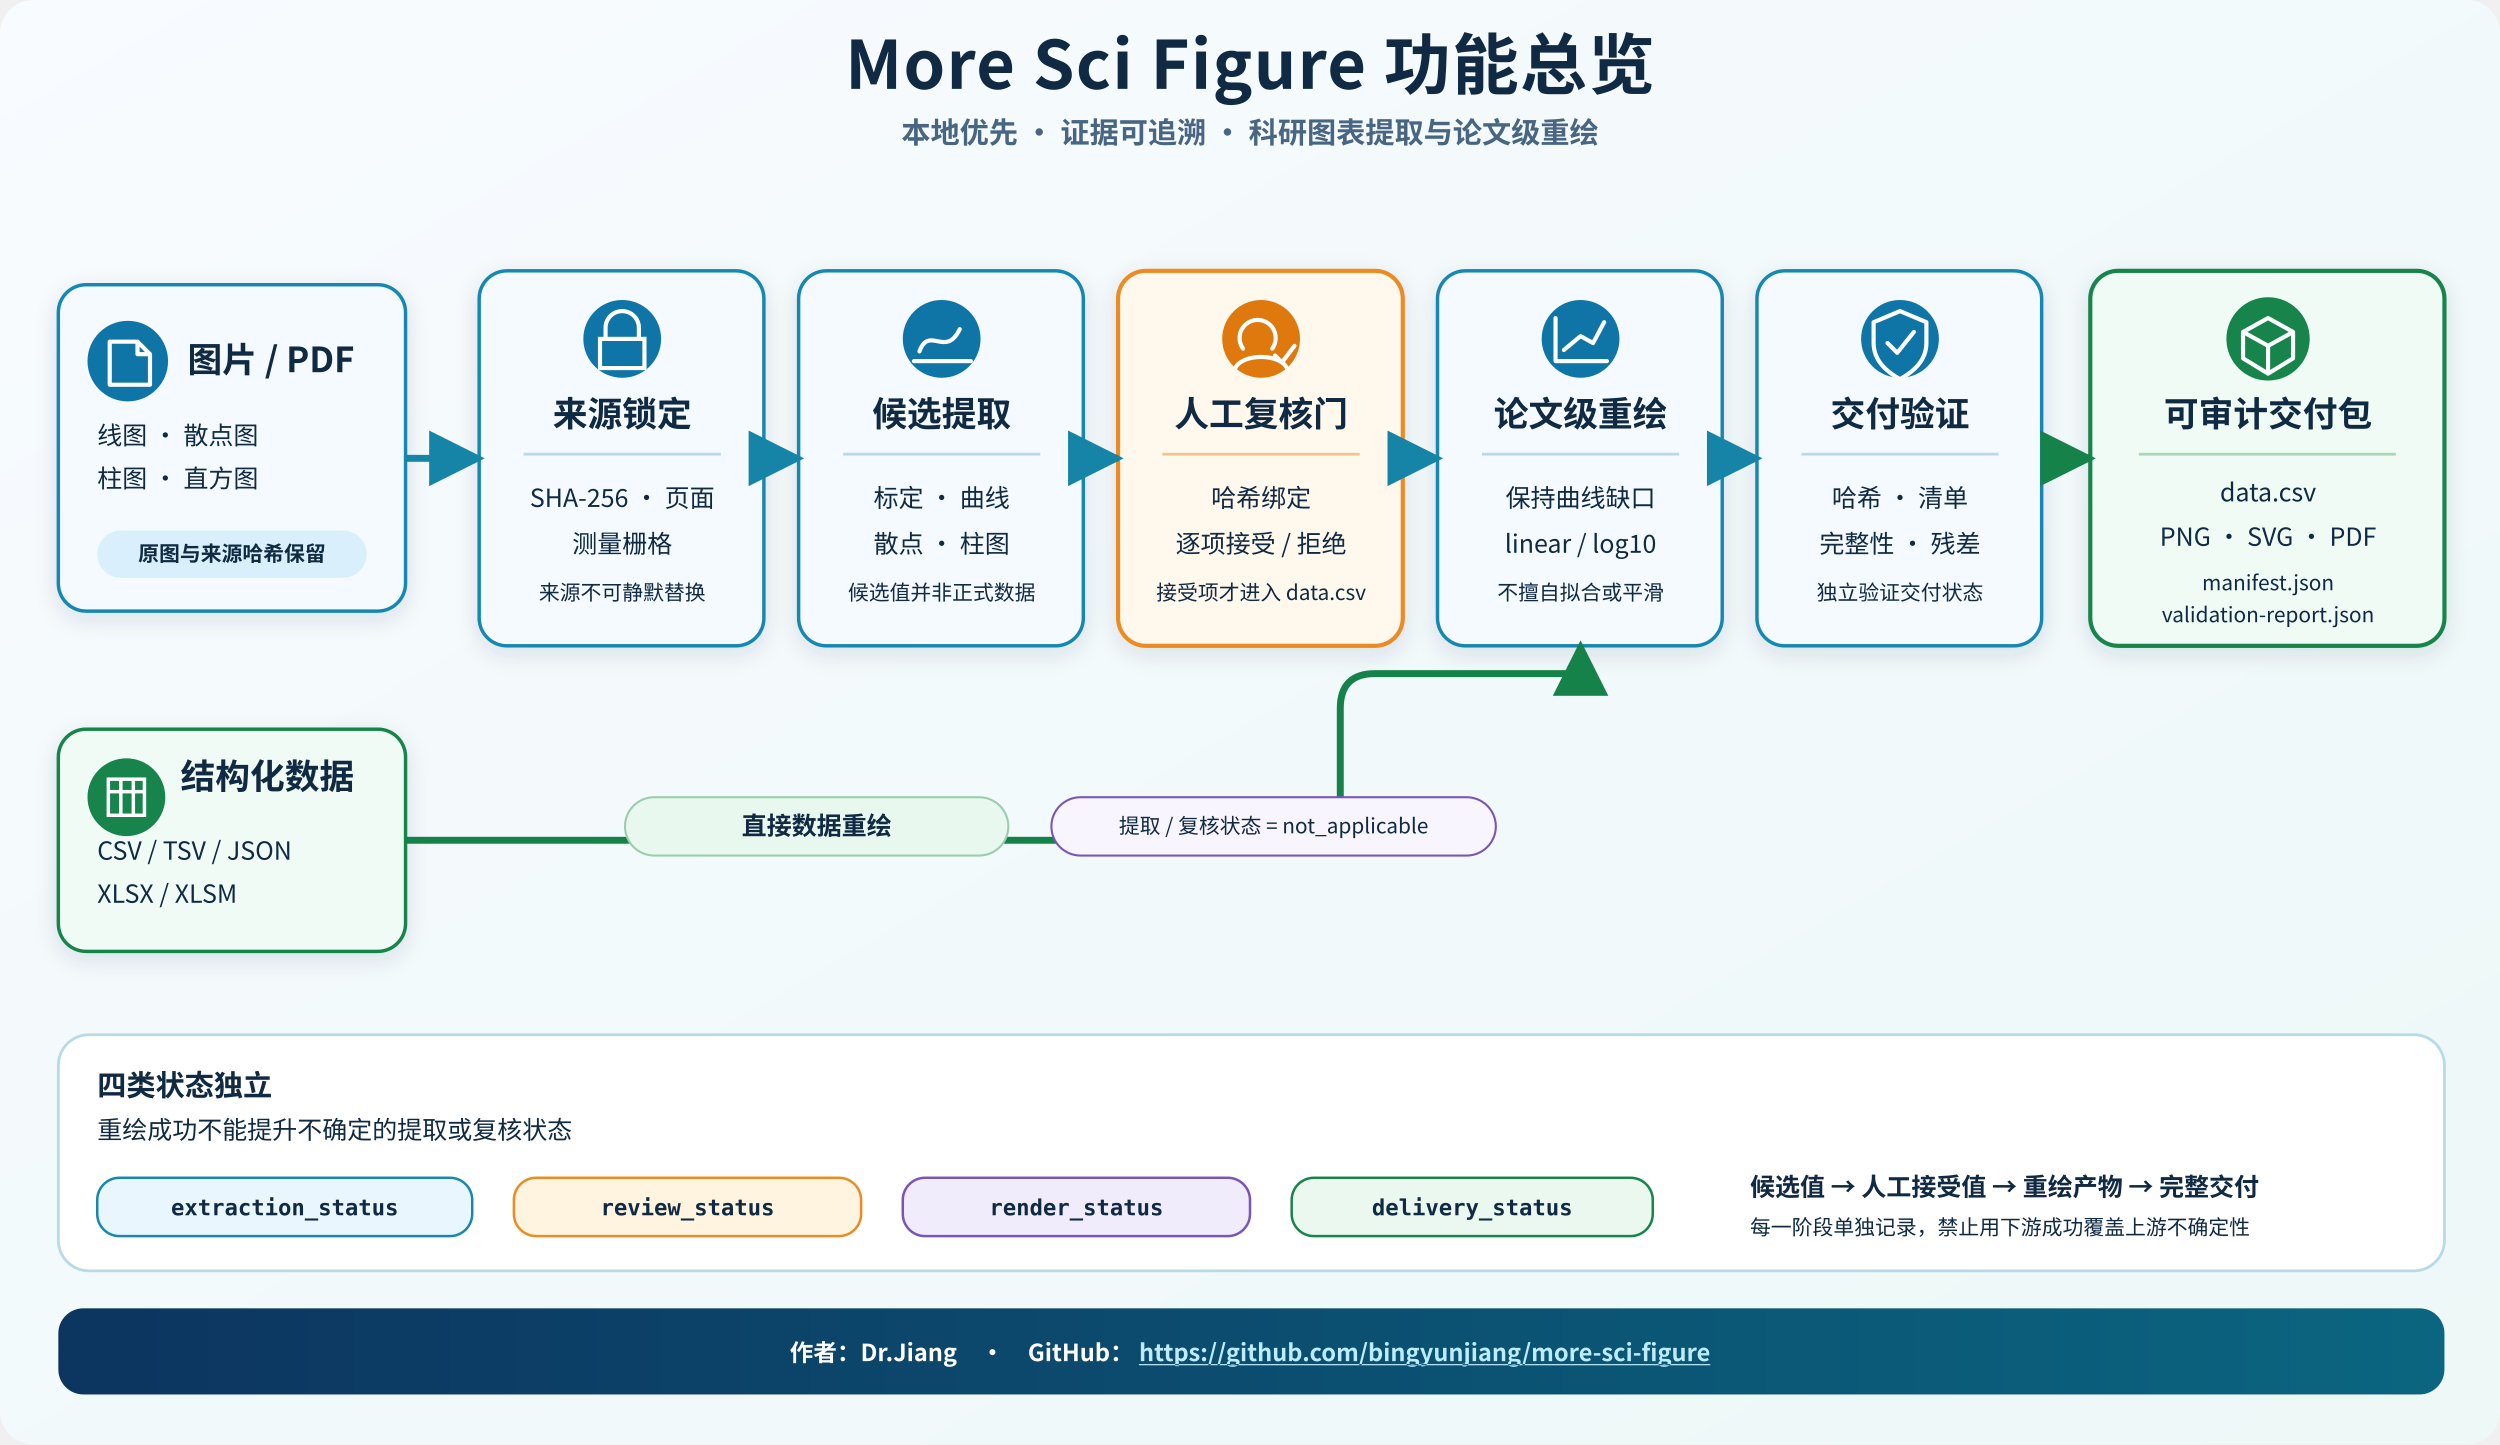
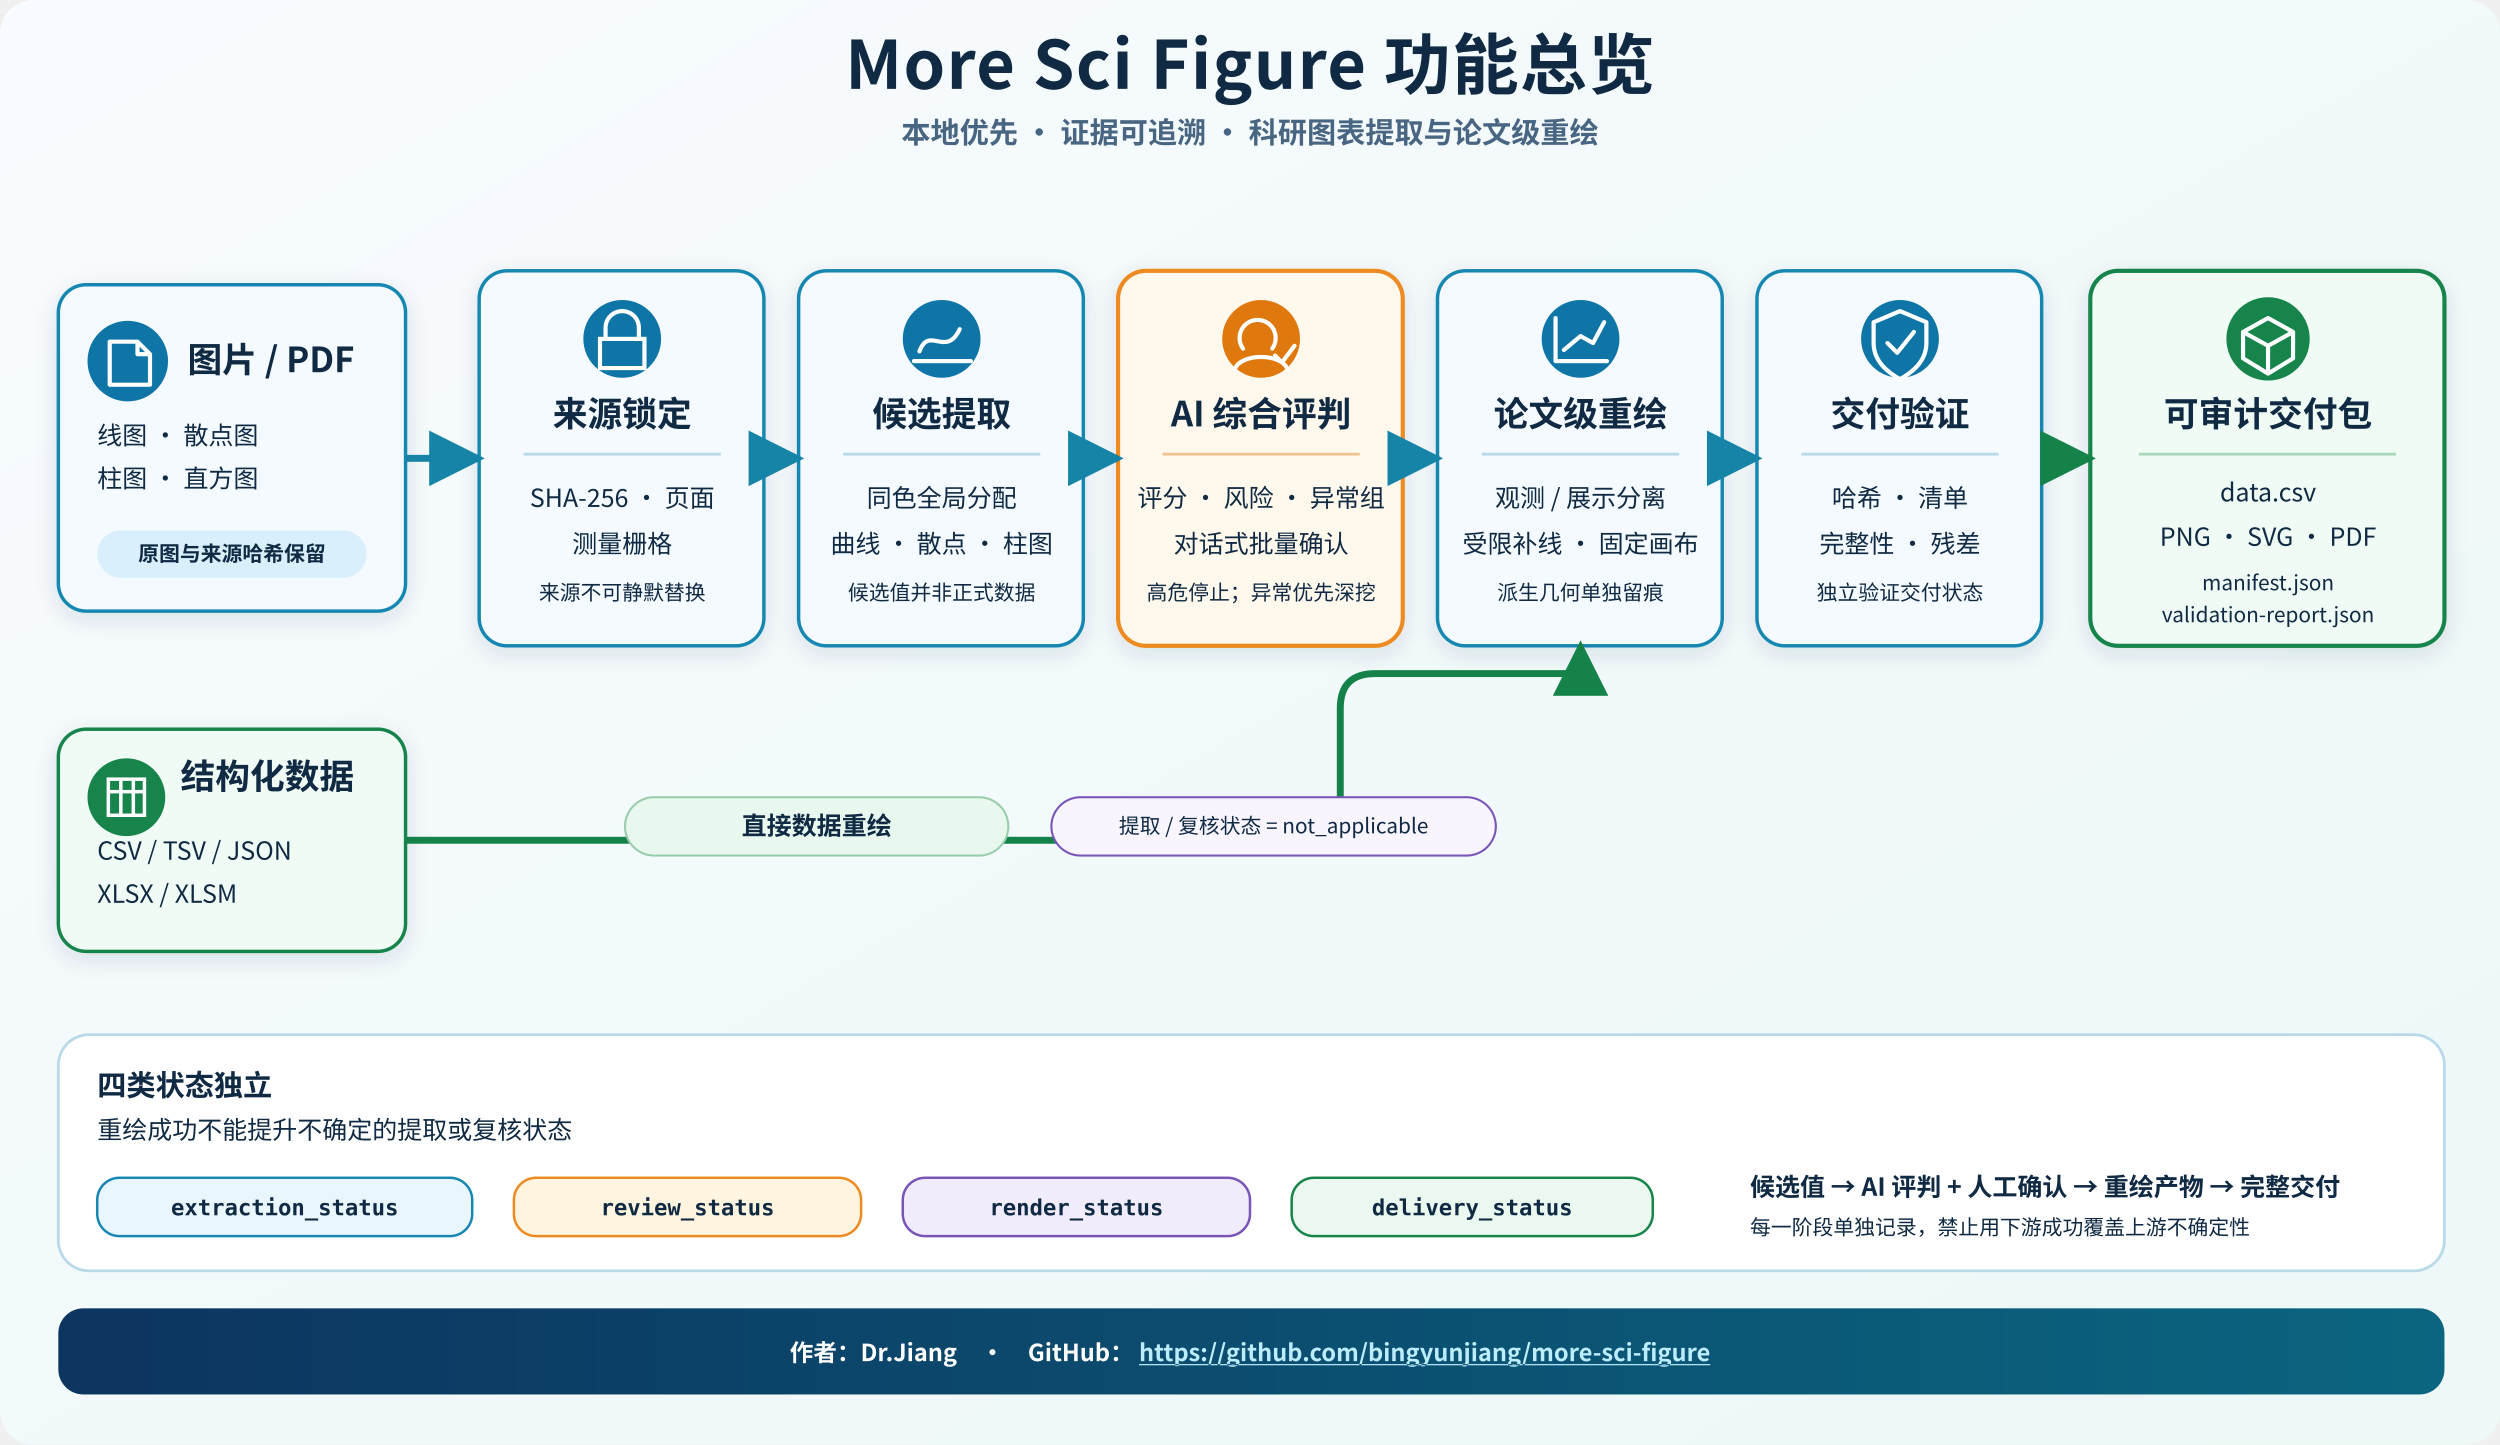
<svg xmlns="http://www.w3.org/2000/svg" width="1800" height="1040" viewBox="0 0 1800 1040" role="img" aria-labelledby="title desc">
  <defs>
    <linearGradient id="bg" x1="0" y1="0" x2="1" y2="1">
      <stop offset="0" stop-color="#f8fbff" />
      <stop offset="1" stop-color="#edf8f7" />
    </linearGradient>
    <linearGradient id="footer" x1="0" y1="0" x2="1" y2="0">
      <stop offset="0" stop-color="#0c345f" />
      <stop offset="1" stop-color="#0b6680" />
    </linearGradient>
    <filter id="shadow" x="-12%" y="-20%" width="124%" height="150%">
      <feDropShadow dx="0" dy="5" stdDeviation="8" flood-color="#12304a" flood-opacity="0.12" />
    </filter>
    <marker id="arrowBlue" viewBox="0 0 10 10" refX="9" refY="5" markerWidth="8" markerHeight="8" orient="auto">
      <path d="M0 0 L10 5 L0 10 Z" fill="#1684a6" />
    </marker>
    <marker id="arrowGreen" viewBox="0 0 10 10" refX="9" refY="5" markerWidth="8" markerHeight="8" orient="auto">
      <path d="M0 0 L10 5 L0 10 Z" fill="#15824a" />
    </marker>
    <style>
      text { font-family: -apple-system, BlinkMacSystemFont, "PingFang SC", "Microsoft YaHei", "Noto Sans CJK SC", sans-serif; fill: #102a43; }
      .title { font-size: 48px; font-weight: 800; letter-spacing: 1px; }
      .subtitle { font-size: 21px; font-weight: 600; fill: #486581; }
      .input-title { font-size: 25px; font-weight: 800; }
      .card-title { font-size: 25px; font-weight: 800; text-anchor: middle; }
      .body { font-size: 18px; }
      .small { font-size: 15px; }
      .chip { font-family: ui-monospace, SFMono-Regular, Menlo, Consolas, monospace; font-size: 16px; font-weight: 700; text-anchor: middle; }
      .footer-text { font-size: 17px; font-weight: 600; fill: #fff; }
      .edge { fill: none; stroke: #1684a6; stroke-width: 5; marker-end: url(#arrowBlue); }
      .edge-green { fill: none; stroke: #15824a; stroke-width: 5; marker-end: url(#arrowGreen); }
    </style>
  </defs>
  <rect width="1800" height="1040" rx="24" fill="url(#bg)" />
  <text x="900" y="64" class="title" text-anchor="middle">More Sci Figure 功能总览</text>
  <text x="900" y="103" class="subtitle" text-anchor="middle">本地优先 · 证据可追溯 · 科研图表提取与论文级重绘</text>
  <g filter="url(#shadow)">
    <rect x="42" y="205" width="250" height="235" rx="20" fill="#f4faff" stroke="#1787b1" stroke-width="2.5" />
  </g>
  <circle cx="92" cy="260" r="29" fill="#0f75a7" />
  <path d="M79 246 H99 L108 255 V277 H79 Z M99 246 V255 H108" fill="none" stroke="#fff" stroke-width="3" stroke-linejoin="round" />
  <text x="135" y="268" class="input-title">图片 / PDF</text>
  <text x="70" y="320" class="body">线图 · 散点图</text>
  <text x="70" y="351" class="body">柱图 · 直方图</text>
  <rect x="70" y="382" width="194" height="34" rx="17" fill="#d9effb" />
  <text x="167" y="404" class="small" font-weight="700" text-anchor="middle">原图与来源哈希保留</text>
  <g filter="url(#shadow)">
    <rect x="42" y="525" width="250" height="160" rx="20" fill="#f1fbf5" stroke="#16844b" stroke-width="2.5" />
  </g>
  <circle cx="91" cy="574" r="28" fill="#16844b" />
  <path d="M78 561 H104 V587 H78 Z M78 570 H104 M87 561 V587 M96 561 V587" fill="none" stroke="#fff" stroke-width="2.5" />
  <text x="130" y="568" class="input-title">结构化数据</text>
  <text x="70" y="619" class="body">CSV / TSV / JSON</text>
  <text x="70" y="650" class="body">XLSX / XLSM</text>
  <g filter="url(#shadow)">
    <rect x="345" y="195" width="205" height="270" rx="20" fill="#f4faff" stroke="#1787b1" stroke-width="2.5" />
  </g>
  <circle cx="448" cy="244" r="28" fill="#0f75a7" />
  <path d="M436 244 V236 A12 12 0 0 1 460 236 V244 M432 244 H464 V265 H432 Z" fill="none" stroke="#fff" stroke-width="3" />
  <text x="448" y="307" class="card-title">来源锁定</text>
  <line x1="377" y1="327" x2="519" y2="327" stroke="#b7d9e8" stroke-width="2" />
  <text x="448" y="365" class="body" text-anchor="middle">SHA-256 · 页面</text>
  <text x="448" y="398" class="body" text-anchor="middle">测量栅格</text>
  <text x="448" y="432" class="small" text-anchor="middle">来源不可静默替换</text>
  <g filter="url(#shadow)">
    <rect x="575" y="195" width="205" height="270" rx="20" fill="#f4faff" stroke="#1787b1" stroke-width="2.5" />
  </g>
  <circle cx="678" cy="244" r="28" fill="#0f75a7" />
  <path d="M662 253 C669 234 681 258 691 237 M658 260 H699" fill="none" stroke="#fff" stroke-width="3" stroke-linecap="round" />
  <text x="678" y="307" class="card-title">候选提取</text>
  <line x1="607" y1="327" x2="749" y2="327" stroke="#b7d9e8" stroke-width="2" />
-   <text x="678" y="365" class="body" text-anchor="middle">标定 · 曲线</text>
-   <text x="678" y="398" class="body" text-anchor="middle">散点 · 柱图</text>
+   <text x="678" y="365" class="body" text-anchor="middle">同色全局分配</text>
+   <text x="678" y="398" class="body" text-anchor="middle">曲线 · 散点 · 柱图</text>
  <text x="678" y="432" class="small" text-anchor="middle">候选值并非正式数据</text>
  <g filter="url(#shadow)">
    <rect x="805" y="195" width="205" height="270" rx="20" fill="#fff8ed" stroke="#ed8b23" stroke-width="3" />
  </g>
  <circle cx="908" cy="244" r="28" fill="#df790e" />
  <path d="M895 251 A13 13 0 1 1 916 251 M889 266 C893 254 923 254 927 266 M918 256 L923 261 L932 249" fill="none" stroke="#fff" stroke-width="3" stroke-linecap="round" stroke-linejoin="round" />
-   <text x="908" y="307" class="card-title" fill="#b65a00">人工复核门</text>
+   <text x="908" y="307" class="card-title" fill="#b65a00">AI 综合评判</text>
  <line x1="837" y1="327" x2="979" y2="327" stroke="#efc58f" stroke-width="2" />
-   <text x="908" y="365" class="body" text-anchor="middle">哈希绑定</text>
-   <text x="908" y="398" class="body" text-anchor="middle">逐项接受 / 拒绝</text>
-   <text x="908" y="432" class="small" text-anchor="middle">接受项才进入 data.csv</text>
+   <text x="908" y="365" class="body" text-anchor="middle">评分 · 风险 · 异常组</text>
+   <text x="908" y="398" class="body" text-anchor="middle">对话式批量确认</text>
+   <text x="908" y="432" class="small" text-anchor="middle">高危停止；异常优先深挖</text>
  <g filter="url(#shadow)">
    <rect x="1035" y="195" width="205" height="270" rx="20" fill="#f4faff" stroke="#1787b1" stroke-width="2.5" />
  </g>
  <circle cx="1138" cy="244" r="28" fill="#0f75a7" />
  <path d="M1120 260 V229 M1120 260 H1157 M1126 252 L1138 242 L1147 247 L1155 232" fill="none" stroke="#fff" stroke-width="3" stroke-linecap="round" stroke-linejoin="round" />
  <text x="1138" y="307" class="card-title">论文级重绘</text>
  <line x1="1067" y1="327" x2="1209" y2="327" stroke="#b7d9e8" stroke-width="2" />
-   <text x="1138" y="365" class="body" text-anchor="middle">保持曲线缺口</text>
-   <text x="1138" y="398" class="body" text-anchor="middle">linear / log10</text>
-   <text x="1138" y="432" class="small" text-anchor="middle">不擅自拟合或平滑</text>
+   <text x="1138" y="365" class="body" text-anchor="middle">观测 / 展示分离</text>
+   <text x="1138" y="398" class="body" text-anchor="middle">受限补线 · 固定画布</text>
+   <text x="1138" y="432" class="small" text-anchor="middle">派生几何单独留痕</text>
  <g filter="url(#shadow)">
    <rect x="1265" y="195" width="205" height="270" rx="20" fill="#f4faff" stroke="#1787b1" stroke-width="2.5" />
  </g>
  <circle cx="1368" cy="244" r="28" fill="#0f75a7" />
  <path d="M1368 224 L1387 232 V247 C1387 260 1377 268 1368 273 C1359 268 1349 260 1349 247 V232 Z M1359 247 L1366 254 L1378 239" fill="none" stroke="#fff" stroke-width="3" stroke-linecap="round" stroke-linejoin="round" />
  <text x="1368" y="307" class="card-title">交付验证</text>
  <line x1="1297" y1="327" x2="1439" y2="327" stroke="#b7d9e8" stroke-width="2" />
  <text x="1368" y="365" class="body" text-anchor="middle">哈希 · 清单</text>
  <text x="1368" y="398" class="body" text-anchor="middle">完整性 · 残差</text>
  <text x="1368" y="432" class="small" text-anchor="middle">独立验证交付状态</text>
  <g filter="url(#shadow)">
    <rect x="1505" y="195" width="255" height="270" rx="20" fill="#effbf4" stroke="#16844b" stroke-width="3" />
  </g>
  <circle cx="1633" cy="244" r="30" fill="#16844b" />
  <path d="M1615 239 L1633 229 L1651 239 L1633 249 Z M1615 239 V258 L1633 269 L1651 258 V239 M1633 249 V269" fill="none" stroke="#fff" stroke-width="3" stroke-linejoin="round" />
  <text x="1633" y="307" class="card-title" fill="#126b3d">可审计交付包</text>
  <line x1="1540" y1="327" x2="1725" y2="327" stroke="#a8d7ba" stroke-width="2" />
  <text x="1633" y="361" class="body" text-anchor="middle">data.csv</text>
  <text x="1633" y="393" class="body" text-anchor="middle">PNG · SVG · PDF</text>
  <text x="1633" y="425" class="small" text-anchor="middle">manifest.json</text>
  <text x="1633" y="448" class="small" text-anchor="middle">validation-report.json</text>
  <path d="M292 330 H345" class="edge" />
  <path d="M550 330 H575" class="edge" />
  <path d="M780 330 H805" class="edge" />
  <path d="M1010 330 H1035" class="edge" />
  <path d="M1240 330 H1265" class="edge" />
  <path d="M1470 330 H1505" class="edge-green" />
  <path d="M292 605 H940 Q965 605 965 580 V510 Q965 485 990 485 H1138 V465" class="edge-green" />
  <rect x="450" y="574" width="276" height="42" rx="21" fill="#e8f8ef" stroke="#9acdad" stroke-width="1.5" />
  <text x="588" y="601" class="body" font-weight="700" text-anchor="middle" fill="#126b3d">直接数据重绘</text>
  <rect x="757" y="574" width="320" height="42" rx="21" fill="#f8f5ff" stroke="#7955b8" stroke-width="1.5" />
  <text x="917" y="600" class="small" text-anchor="middle" fill="#5f3b9c">提取 / 复核状态 = not_applicable</text>
  <rect x="42" y="745" width="1718" height="170" rx="22" fill="#ffffff" stroke="#b7d9e8" stroke-width="2" />
  <text x="70" y="789" font-size="21" font-weight="800">四类状态独立</text>
  <text x="70" y="820" class="body">重绘成功不能提升不确定的提取或复核状态</text>
  <rect x="70" y="848" width="270" height="42" rx="16" fill="#eaf6fd" stroke="#1787b1" stroke-width="1.8" />
  <text x="205" y="875" class="chip">extraction_status</text>
  <rect x="370" y="848" width="250" height="42" rx="16" fill="#fff4df" stroke="#ed8b23" stroke-width="1.8" />
  <text x="495" y="875" class="chip">review_status</text>
  <rect x="650" y="848" width="250" height="42" rx="16" fill="#f1ecfb" stroke="#7955b8" stroke-width="1.8" />
  <text x="775" y="875" class="chip">render_status</text>
  <rect x="930" y="848" width="260" height="42" rx="16" fill="#eaf8ef" stroke="#16844b" stroke-width="1.8" />
  <text x="1060" y="875" class="chip">delivery_status</text>
-   <text x="1260" y="861" class="body" font-weight="700">候选值 → 人工接受值 → 重绘产物 → 完整交付</text>
+   <text x="1260" y="861" class="body" font-weight="700">候选值 → AI 评判 + 人工确认 → 重绘产物 → 完整交付</text>
  <text x="1260" y="889" class="small">每一阶段单独记录，禁止用下游成功覆盖上游不确定性</text>
  <rect x="42" y="942" width="1718" height="62" rx="18" fill="url(#footer)" />
  <text x="900" y="980" class="footer-text" text-anchor="middle">
    作者：Dr.Jiang　·　GitHub：
    <a href="https://github.com/bingyunjiang/more-sci-figure" target="_blank">
      <tspan fill="#bcecff" text-decoration="underline">https://github.com/bingyunjiang/more-sci-figure</tspan>
    </a>
  </text>
</svg>
